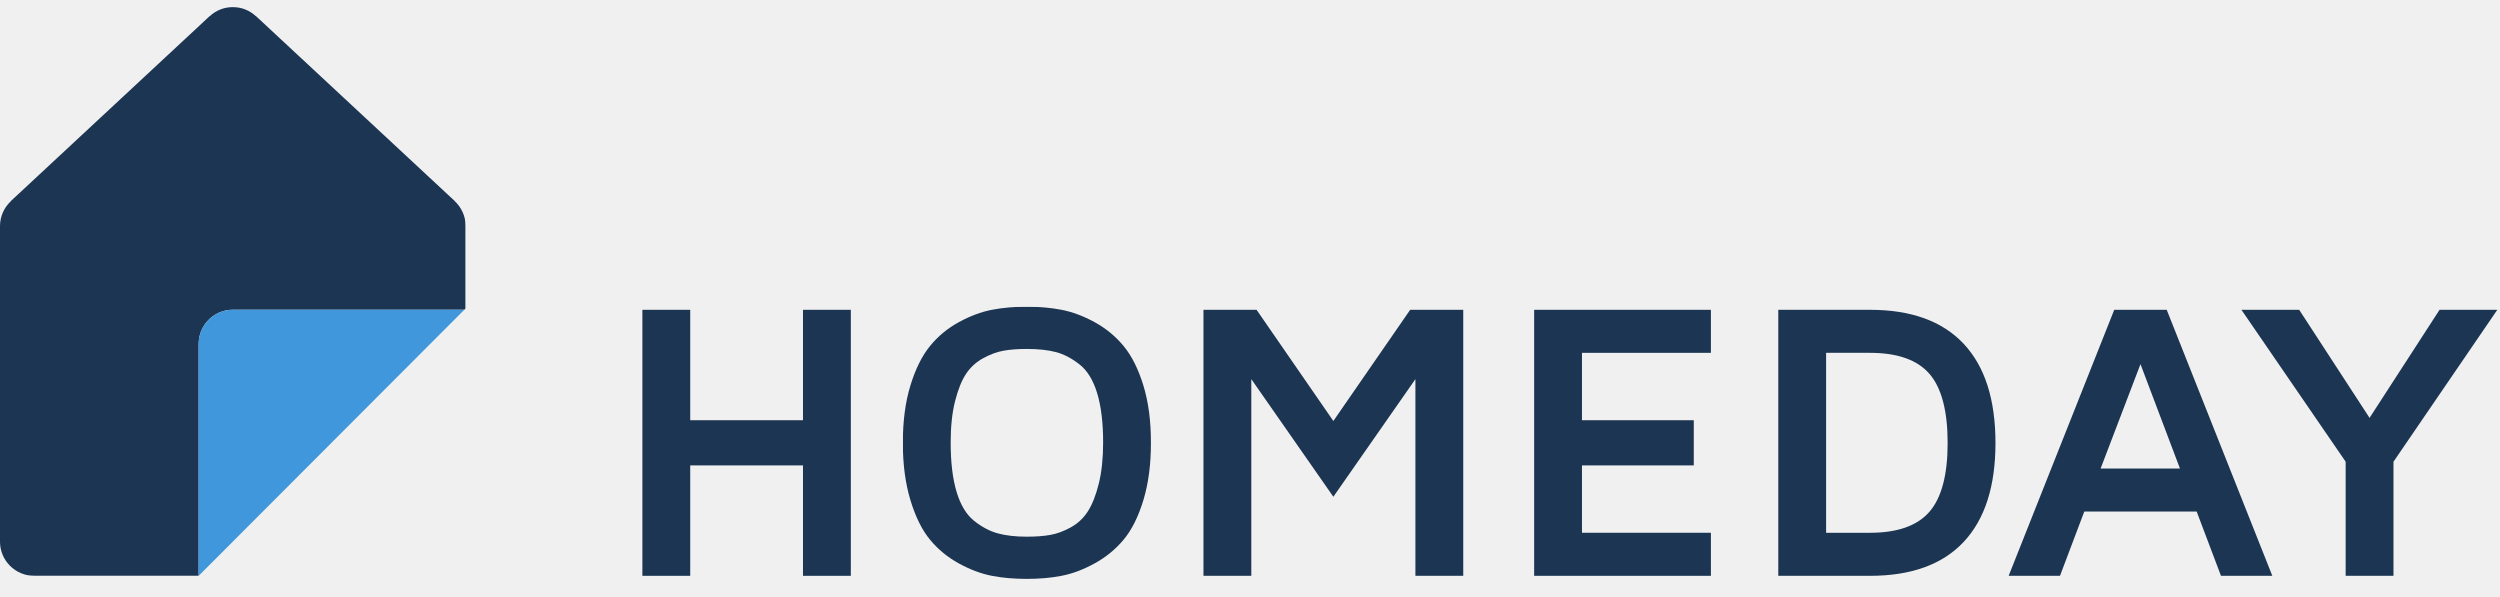
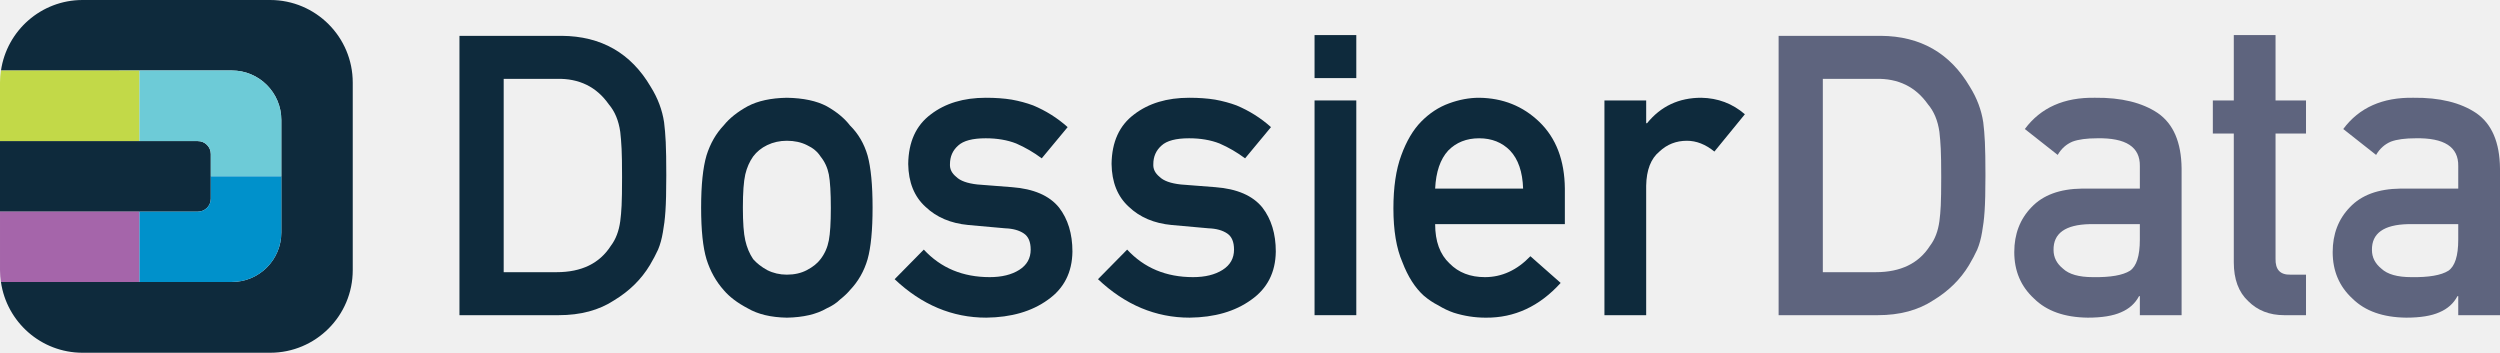
- <svg xmlns="http://www.w3.org/2000/svg" xmlns:xlink="http://www.w3.org/1999/xlink" width="176px" height="42px" viewBox="0 0 176 42" version="1.1">
-   <defs>
-     <rect id="path-1" x="495" y="108" width="450" height="500" rx="4" />
-     <filter x="-3.1%" y="-2.8%" width="107.1%" height="106.4%" filterUnits="objectBoundingBox" id="filter-2">
-       <feOffset dx="2" dy="2" in="SourceAlpha" result="shadowOffsetOuter1" />
-       <feGaussianBlur stdDeviation="5" in="shadowOffsetOuter1" result="shadowBlurOuter1" />
-       <feColorMatrix values="0 0 0 0 0   0 0 0 0 0   0 0 0 0 0  0 0 0 0.2 0" type="matrix" in="shadowBlurOuter1" />
-     </filter>
-     <polygon id="path-3" points="17.886 19.42 0.419 19.42 0.419 0.253 17.886 0.253 17.886 19.42" />
-     <polygon id="path-5" points="1.34759597e-20 0.075 1.34759597e-20 40.116 32.78 40.116 32.78 0.075 0 0.075" />
-   </defs>
-   <g id="Costumers-App" stroke="none" stroke-width="1" fill="none" fill-rule="evenodd">
-     <g id="Desktop-HD-_-login" transform="translate(-632, -140)">
-       <g id="atom/logo/logo--big" transform="translate(632, 140)">
-         <g id="hd-logo--big">
-           <polygon id="Fill-1" fill="#1C3553" points="56.53 21.81 56.53 29.584 48.591 29.584 48.591 21.81 45.224 21.81 45.224 40.538 48.591 40.538 48.591 32.764 56.53 32.764 56.53 40.538 59.898 40.538 59.898 21.81" />
-           <g id="Group-4" transform="translate(63.14124, 21.33706)">
-             <mask id="mask-4" fill="white">
-               <use xlink:href="#path-3" />
-             </mask>
-             <g id="Clip-3" />
-             <path d="M0.419,9.837 C0.419,8.303 0.597,6.957 0.953,5.798 C1.309,4.639 1.767,3.715 2.329,3.026 C2.89,2.336 3.568,1.775 4.362,1.342 C5.156,0.908 5.931,0.619 6.688,0.472 C7.446,0.327 8.263,0.253 9.139,0.253 C10.015,0.253 10.831,0.327 11.589,0.472 C12.347,0.619 13.122,0.908 13.916,1.342 C14.71,1.775 15.393,2.336 15.963,3.026 C16.533,3.715 16.996,4.639 17.352,5.798 C17.708,6.957 17.886,8.303 17.886,9.837 C17.886,11.356 17.708,12.701 17.352,13.874 C16.996,15.045 16.533,15.972 15.963,16.654 C15.393,17.336 14.71,17.893 13.916,18.329 C13.122,18.764 12.347,19.054 11.589,19.201 C10.831,19.347 10.015,19.42 9.139,19.42 C8.263,19.42 7.446,19.347 6.688,19.201 C5.931,19.054 5.156,18.764 4.362,18.329 C3.568,17.893 2.89,17.336 2.329,16.654 C1.767,15.972 1.309,15.045 0.953,13.874 C0.597,12.701 0.419,11.356 0.419,9.837 M3.786,9.809 C3.786,11.214 3.926,12.377 4.204,13.298 C4.483,14.22 4.893,14.897 5.436,15.33 C5.979,15.763 6.536,16.058 7.106,16.213 C7.676,16.368 8.354,16.445 9.139,16.445 C9.777,16.445 10.33,16.405 10.795,16.322 C11.261,16.24 11.74,16.064 12.232,15.795 C12.726,15.526 13.127,15.152 13.437,14.673 C13.747,14.194 14.005,13.544 14.211,12.723 C14.416,11.903 14.519,10.932 14.519,9.809 C14.519,8.423 14.379,7.269 14.101,6.348 C13.822,5.427 13.407,4.749 12.855,4.316 C12.303,3.883 11.747,3.593 11.185,3.447 C10.624,3.302 9.942,3.229 9.139,3.229 C8.518,3.229 7.976,3.269 7.51,3.352 C7.044,3.434 6.563,3.612 6.066,3.885 C5.568,4.159 5.167,4.528 4.861,4.993 C4.555,5.459 4.3,6.097 4.095,6.909 C3.889,7.721 3.786,8.688 3.786,9.809" id="Fill-2" fill="#1C3553" mask="url(#mask-4)" />
-           </g>
-           <polygon id="Fill-5" fill="#1C3553" points="99.276 21.81 93.868 29.638 88.462 21.81 84.724 21.81 84.724 40.538 88.092 40.538 88.092 26.69 93.868 34.972 99.645 26.69 99.645 40.538 103.013 40.538 103.013 21.81" />
-           <polygon id="Fill-6" fill="#1C3553" points="108.004 21.81 108.004 40.538 120.447 40.538 120.447 37.507 111.371 37.507 111.371 32.764 119.242 32.764 119.242 29.584 111.371 29.584 111.371 24.84 120.447 24.84 120.447 21.81" />
-           <path d="M125.191,40.538 L125.191,21.81 L131.644,21.81 C134.539,21.81 136.736,22.605 138.234,24.195 C139.732,25.786 140.481,28.116 140.481,31.187 C140.481,34.24 139.734,36.562 138.241,38.152 C136.747,39.743 134.548,40.538 131.644,40.538 L125.191,40.538 Z M128.558,37.508 L131.638,37.508 C133.582,37.508 134.98,37.014 135.834,36.027 C136.687,35.04 137.114,33.428 137.114,31.187 C137.114,28.929 136.687,27.307 135.834,26.32 C134.98,25.333 133.582,24.839 131.638,24.839 L128.558,24.839 L128.558,37.508 Z" id="Fill-7" fill="#1C3553" />
-           <path d="M148.842,21.81 L141.409,40.538 L145.023,40.538 L146.733,36.014 L154.646,36.014 L156.357,40.538 L159.971,40.538 L152.537,21.81 L148.842,21.81 Z M150.69,25.635 L153.469,32.984 L147.883,32.984 L150.69,25.635 Z" id="Fill-9" fill="#1C3553" />
-           <polygon id="Fill-10" fill="#1C3553" points="171.745 21.81 166.817 29.419 161.862 21.81 157.796 21.81 165.134 32.504 165.134 40.538 168.501 40.538 168.501 32.504 175.811 21.81" />
-           <g id="Group-16" transform="translate(0, 0.423109)" />
-           <g id="Group-13" transform="translate(0, 0.423109)">
-             <mask id="mask-6" fill="white">
-               <use xlink:href="#path-5" />
-             </mask>
-             <g id="Clip-12" />
-             <path d="M13.984,23.792 C13.984,22.461 15.062,21.382 16.39,21.382 L32.689,21.382 L32.78,21.291 L32.78,15.492 C32.78,14.792 32.477,14.167 32,13.726 L32.011,13.726 L18.027,0.718 L18.016,0.718 C17.587,0.322 17.02,0.075 16.39,0.075 C15.761,0.075 15.193,0.322 14.764,0.718 L14.753,0.718 L0.769,13.726 L0.78,13.726 C0.304,14.167 -0,14.792 -0,15.492 L-0,37.707 C-0,39.037 1.077,40.116 2.406,40.116 L13.984,40.116 L13.984,23.792 Z" id="Fill-11" fill="#1C3553" mask="url(#mask-6)" />
-           </g>
-           <path d="M16.39,21.805 C15.062,21.805 13.984,22.884 13.984,24.215 L13.984,40.539 L32.689,21.805 L16.39,21.805 Z" id="Fill-14" fill="#4097DB" />
-         </g>
-       </g>
-     </g>
-   </g>
+ <svg xmlns="http://www.w3.org/2000/svg" version="1.1" id="Layer_1" x="0px" y="0px" width="547.2px" height="77.208px" viewBox="0 0 547.2 77.208" enable-background="new 0 0 547.2 77.208" xml:space="preserve">
+   <path fill="#0E2A3C" d="M100.566,7.845h22.375c8.657,0.061,15.151,3.772,19.479,11.138c1.549,2.475,2.528,5.07,2.935,7.787  c0.322,2.717,0.482,4.974,0.482,11.645c0,7.095-0.249,9.606-0.745,12.416c-0.235,1.418-0.584,2.685-1.053,3.803  c-0.497,1.086-1.095,2.218-1.796,3.395c-1.874,3.109-4.477,5.677-7.81,7.696c-3.306,2.175-7.356,3.261-12.151,3.261h-21.716V7.845z   M110.247,59.574h11.595c5.444,0,9.397-1.923,11.855-5.764c1.083-1.423,1.77-3.221,2.064-5.399c0.262-2.149,0.395-3.734,0.395-9.633  c0-5.746-0.133-7.424-0.395-9.906c-0.35-2.48-1.186-4.49-2.502-6.031c-2.694-3.844-6.5-5.704-11.417-5.583h-11.595V59.574z" />
+   <path fill="#5E647E" d="M389.303,7.845h22.375c8.656,0.061,15.15,3.772,19.479,11.138c1.549,2.475,2.527,5.07,2.938,7.787  c0.32,2.717,0.479,4.974,0.479,11.645c0,7.095-0.248,9.606-0.742,12.416c-0.236,1.418-0.586,2.685-1.055,3.803  c-0.498,1.086-1.096,2.218-1.797,3.395c-1.873,3.109-4.475,5.677-7.811,7.696c-3.303,2.175-7.355,3.261-12.15,3.261h-21.715V7.845z   M398.983,59.574h11.594c5.445,0,9.398-1.923,11.855-5.764c1.086-1.423,1.771-3.221,2.066-5.399  c0.264-2.149,0.395-3.734,0.395-9.633c0-5.746-0.131-7.424-0.395-9.906c-0.352-2.48-1.188-4.49-2.502-6.031  c-2.697-3.844-6.502-5.704-11.42-5.583h-11.594V59.574z" />
+   <path fill="#0E2A3C" d="M153.462,45.442c0-4.959,0.395-8.77,1.183-11.431c0.818-2.602,2.076-4.793,3.773-6.578  c1.257-1.561,3.011-2.958,5.262-4.189c2.223-1.17,5.074-1.786,8.553-1.846c3.597,0.062,6.504,0.679,8.728,1.856  c2.194,1.238,3.889,2.642,5.088,4.212c1.807,1.781,3.089,3.969,3.847,6.565c0.729,2.657,1.094,6.46,1.094,11.411  c0,4.95-0.367,8.725-1.097,11.32c-0.76,2.596-2.045,4.845-3.857,6.747c-0.585,0.694-1.301,1.372-2.149,2.036  c-0.76,0.756-1.74,1.404-2.937,1.947c-2.223,1.297-5.13,1.977-8.724,2.039c-3.478-0.062-6.328-0.742-8.549-2.039  c-2.251-1.177-4.005-2.502-5.262-3.983c-1.694-1.902-2.952-4.151-3.77-6.747C153.855,54.167,153.462,50.392,153.462,45.442   M181.852,45.532c0-3.361-0.147-5.814-0.438-7.36c-0.294-1.484-0.895-2.786-1.804-3.909c-0.674-1.059-1.671-1.89-2.988-2.499  c-1.263-0.634-2.727-0.953-4.396-0.953c-1.554,0-2.989,0.319-4.308,0.953c-1.26,0.609-2.285,1.44-3.077,2.499  c-0.792,1.123-1.363,2.425-1.714,3.909c-0.352,1.546-0.526,3.969-0.526,7.27c0,3.271,0.174,5.662,0.526,7.178  c0.351,1.545,0.922,2.907,1.714,4.09c0.792,0.908,1.817,1.711,3.077,2.406c1.319,0.668,2.754,1.001,4.308,1.001  c1.669,0,3.133-0.333,4.396-1.001c1.317-0.695,2.314-1.498,2.988-2.406c0.909-1.183,1.51-2.545,1.804-4.09  C181.705,51.104,181.852,48.742,181.852,45.532" />
+   <path fill="#0E2A3C" d="M202.201,54.631c3.722,4.02,8.531,6.028,14.425,6.028c2.637,0,4.794-0.528,6.464-1.585  c1.672-1.055,2.506-2.536,2.506-4.438c0-1.689-0.499-2.867-1.494-3.532c-1.026-0.695-2.388-1.073-4.086-1.133l-8.086-0.724  c-3.838-0.362-6.958-1.69-9.359-3.983c-2.463-2.235-3.721-5.361-3.781-9.375c0.06-4.831,1.712-8.453,4.961-10.867  c3.159-2.416,7.169-3.624,12.026-3.624c2.106,0,3.994,0.135,5.662,0.407c1.668,0.301,3.233,0.724,4.697,1.267  c2.809,1.176,5.324,2.76,7.549,4.752l-5.67,6.833c-1.759-1.312-3.619-2.391-5.582-3.247c-1.935-0.761-4.16-1.142-6.68-1.142  c-2.872,0-4.88,0.53-6.023,1.587c-1.202,1.058-1.801,2.418-1.801,4.079c-0.06,1.06,0.393,1.982,1.362,2.767  c0.878,0.876,2.431,1.436,4.658,1.678l7.558,0.588c4.745,0.362,8.174,1.844,10.282,4.443c1.965,2.539,2.945,5.759,2.945,9.658  c-0.058,4.563-1.857,8.084-5.394,10.563c-3.512,2.536-8.001,3.836-13.471,3.897c-7.43,0-14.113-2.805-20.051-8.417L202.201,54.631z" />
+   <path fill="#0E2A3C" d="M246.71,54.631c3.724,4.02,8.53,6.028,14.425,6.028c2.639,0,4.792-0.528,6.464-1.585  c1.671-1.055,2.506-2.536,2.506-4.438c0-1.689-0.497-2.867-1.494-3.532c-1.026-0.695-2.388-1.073-4.087-1.133l-8.085-0.724  c-3.836-0.362-6.958-1.69-9.359-3.983c-2.462-2.235-3.723-5.361-3.78-9.375c0.057-4.831,1.711-8.453,4.96-10.867  c3.159-2.416,7.168-3.624,12.026-3.624c2.108,0,3.996,0.135,5.664,0.407c1.664,0.301,3.233,0.724,4.697,1.267  c2.808,1.176,5.323,2.76,7.548,4.752l-5.67,6.833c-1.758-1.312-3.62-2.391-5.583-3.247c-1.933-0.761-4.16-1.142-6.68-1.142  c-2.872,0-4.88,0.53-6.023,1.587c-1.2,1.058-1.801,2.418-1.801,4.079c-0.062,1.06,0.394,1.982,1.362,2.767  c0.878,0.876,2.432,1.436,4.658,1.678l7.558,0.588c4.747,0.362,8.173,1.844,10.284,4.443c1.964,2.539,2.946,5.759,2.946,9.658  c-0.059,4.563-1.86,8.084-5.397,10.563c-3.513,2.536-8.002,3.836-13.471,3.897c-7.43,0-14.111-2.805-20.049-8.417L246.71,54.631z" />
+   <path fill="#0E2A3C" d="M287.729,7.678h9.137v9.414h-9.137V7.678z M287.729,21.986h9.137v47h-9.137V21.986z" />
+   <path fill="#0E2A3C" d="M314.125,49.059c0,3.777,1.053,6.647,3.16,8.612c1.959,1.992,4.535,2.989,7.725,2.989  c3.715,0,7.035-1.526,9.961-4.577l6.627,5.844c-4.646,5.127-10.115,7.663-16.396,7.604c-2.398,0-4.738-0.363-7.018-1.088  c-1.141-0.393-2.25-0.922-3.33-1.584c-1.141-0.574-2.209-1.283-3.204-2.13c-1.929-1.748-3.489-4.193-4.688-7.333  c-1.316-3.019-1.973-6.943-1.973-11.772c0-4.649,0.568-8.513,1.709-11.592c1.141-3.14,2.602-5.615,4.383-7.425  c1.812-1.843,3.846-3.172,6.096-3.986c2.221-0.815,4.412-1.222,6.574-1.222c5.203,0.062,9.602,1.827,13.199,5.298  c3.652,3.533,5.508,8.395,5.566,14.584v7.779H314.125z M333.379,41.28c-0.119-3.671-1.072-6.445-2.859-8.327  c-1.756-1.789-4.012-2.685-6.77-2.685c-2.754,0-5.01,0.896-6.768,2.685c-1.73,1.882-2.68,4.656-2.857,8.327H333.379z" />
+   <path fill="#0E2A3C" d="M351.18,21.987h9.137v4.98h0.193c3.01-3.713,6.961-5.569,11.846-5.569c3.656,0.062,6.844,1.265,9.564,3.608  l-6.674,8.167c-1.934-1.573-3.938-2.362-6.014-2.362c-2.344,0-4.348,0.785-6.016,2.358c-1.873,1.543-2.84,4.037-2.9,7.482v28.335  h-9.137V21.987z" />
+   <path fill="#5E647E" d="M468.37,64.822h-0.178c-0.848,1.6-2.16,2.779-3.943,3.531c-1.754,0.783-4.18,1.176-7.277,1.176  c-5.086-0.061-9.002-1.447-11.746-4.164c-2.896-2.656-4.342-6.052-4.342-10.187c0-3.954,1.258-7.228,3.77-9.824  c2.514-2.657,6.195-4.014,11.049-4.074h12.668v-4.961c0.059-4.154-3.055-6.17-9.342-6.051c-2.283,0-4.08,0.242-5.395,0.727  c-1.375,0.579-2.457,1.548-3.244,2.913l-7.195-5.667c3.479-4.684,8.605-6.963,15.383-6.843c5.727-0.062,10.297,1.057,13.717,3.35  c3.416,2.356,5.156,6.399,5.213,12.135v32.103h-9.137V64.822z M468.37,49.059h-10.984c-5.33,0.122-7.969,2.01-7.906,5.664  c0,1.602,0.688,2.959,2.064,4.078c1.318,1.238,3.498,1.859,6.545,1.859c3.838,0.061,6.545-0.408,8.129-1.405  c1.432-0.997,2.152-3.262,2.152-6.796V49.059z" />
+   <path fill="#5E647E" d="M488.932,7.678h9.139v14.309h6.668v7.24h-6.668v27.402c-0.059,2.385,1.02,3.547,3.248,3.487h3.42v8.87  h-4.773c-3.211,0-5.836-1.025-7.881-3.076c-2.104-1.959-3.152-4.794-3.152-8.502V29.227h-4.588v-7.24h4.588V7.678z" />
+   <path fill="#5E647E" d="M538.061,64.822h-0.174c-0.848,1.6-2.164,2.779-3.947,3.531c-1.752,0.783-4.176,1.176-7.275,1.176  c-5.086-0.061-9.002-1.447-11.748-4.164c-2.893-2.656-4.34-6.052-4.34-10.187c0-3.954,1.256-7.228,3.77-9.824  c2.514-2.657,6.195-4.014,11.047-4.074h12.668v-4.961c0.062-4.154-3.053-6.17-9.342-6.051c-2.277,0-4.078,0.242-5.393,0.727  c-1.375,0.579-2.455,1.548-3.248,2.913l-7.188-5.667c3.475-4.684,8.602-6.963,15.379-6.843c5.725-0.062,10.297,1.057,13.717,3.35  c3.416,2.356,5.154,6.399,5.213,12.135v32.103h-9.139V64.822z M538.061,49.059h-10.982c-5.332,0.122-7.967,2.01-7.908,5.664  c0,1.602,0.689,2.959,2.066,4.078c1.316,1.238,3.5,1.859,6.545,1.859c3.834,0.061,6.543-0.408,8.127-1.405  c1.436-0.997,2.152-3.262,2.152-6.796V49.059z" />
+   <path fill="#0E2A3C" d="M24.762,46.326h2.708h3.062h6.564h6.205c1.565,0,2.835-1.27,2.835-2.835v-4.888v-4.885  c0-1.566-1.27-2.835-2.835-2.835h-6.205h-6.564H27.47h-2.708h-9.475H0v15.443h15.287H24.762z" />
+   <path fill="#0E2A3C" d="M59.133,0H18.076C8.99,0,1.492,6.711,0.214,15.441h25.641c0.09-0.002,0.179-0.013,0.27-0.013h24.617  c5.985,0,10.837,4.851,10.837,10.837v12.339v12.278c0,5.986-4.852,10.837-10.837,10.837H37.097h-6.565H0.207  c1.257,8.754,8.767,15.489,17.869,15.489h41.057c9.982,0,18.075-8.093,18.075-18.076V18.075C77.208,8.093,69.115,0,59.133,0" />
+   <path fill="#C2D948" d="M24.762,30.883h2.708h3.062V15.442h-4.678H0.214C0.087,16.303,0,17.178,0,18.075v12.808h15.287H24.762z" />
+   <path fill="#6DCBD7" d="M30.532,30.883h6.565h6.205c1.565,0,2.834,1.27,2.834,2.835v4.886h15.443V26.265  c0-5.986-4.852-10.837-10.837-10.837H26.125c-0.091,0-0.179,0.012-0.27,0.014h4.677V30.883z" />
+   <path fill="#A565AA" d="M30.532,46.326H27.47h-2.708h-9.474H0.001v12.807c0,0.88,0.084,1.739,0.206,2.586h30.325V46.326z" />
+   <path fill="#0091CB" d="M46.136,43.491c0,1.565-1.269,2.835-2.834,2.835h-6.205h-6.565v15.393h6.565h13.645  c5.985,0,10.837-4.851,10.837-10.837V38.603H46.136V43.491z" />
</svg>
